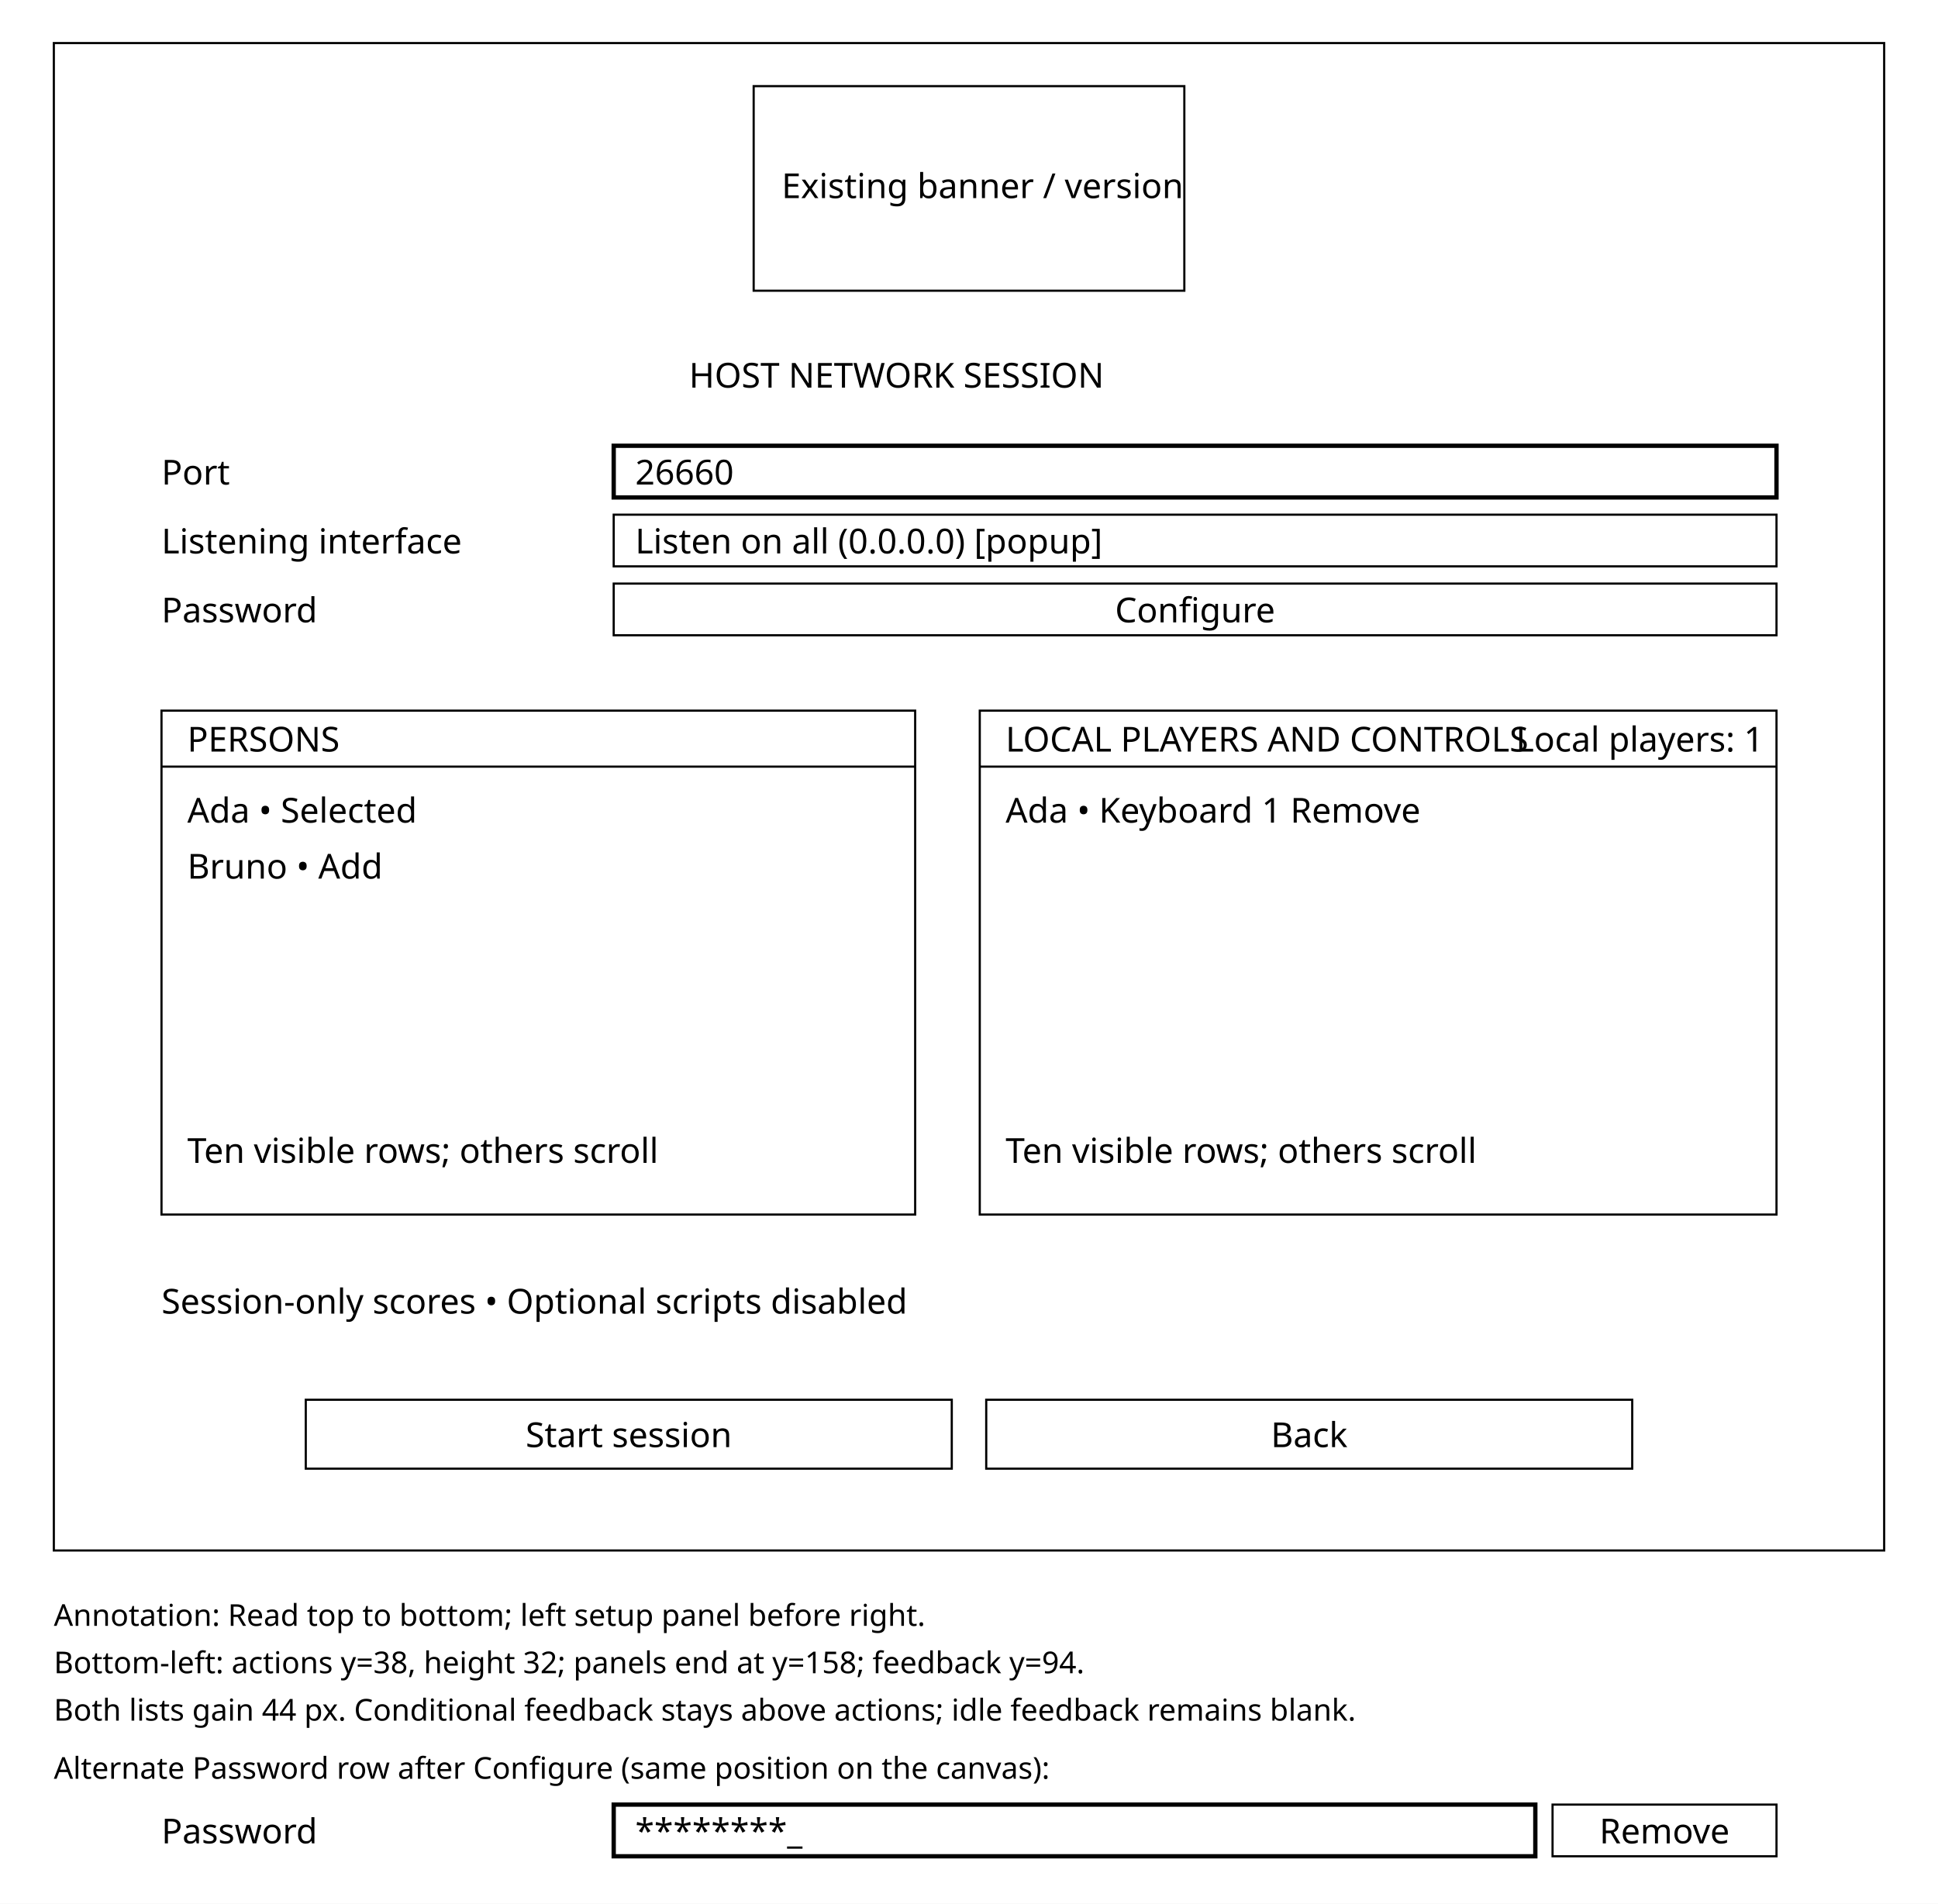
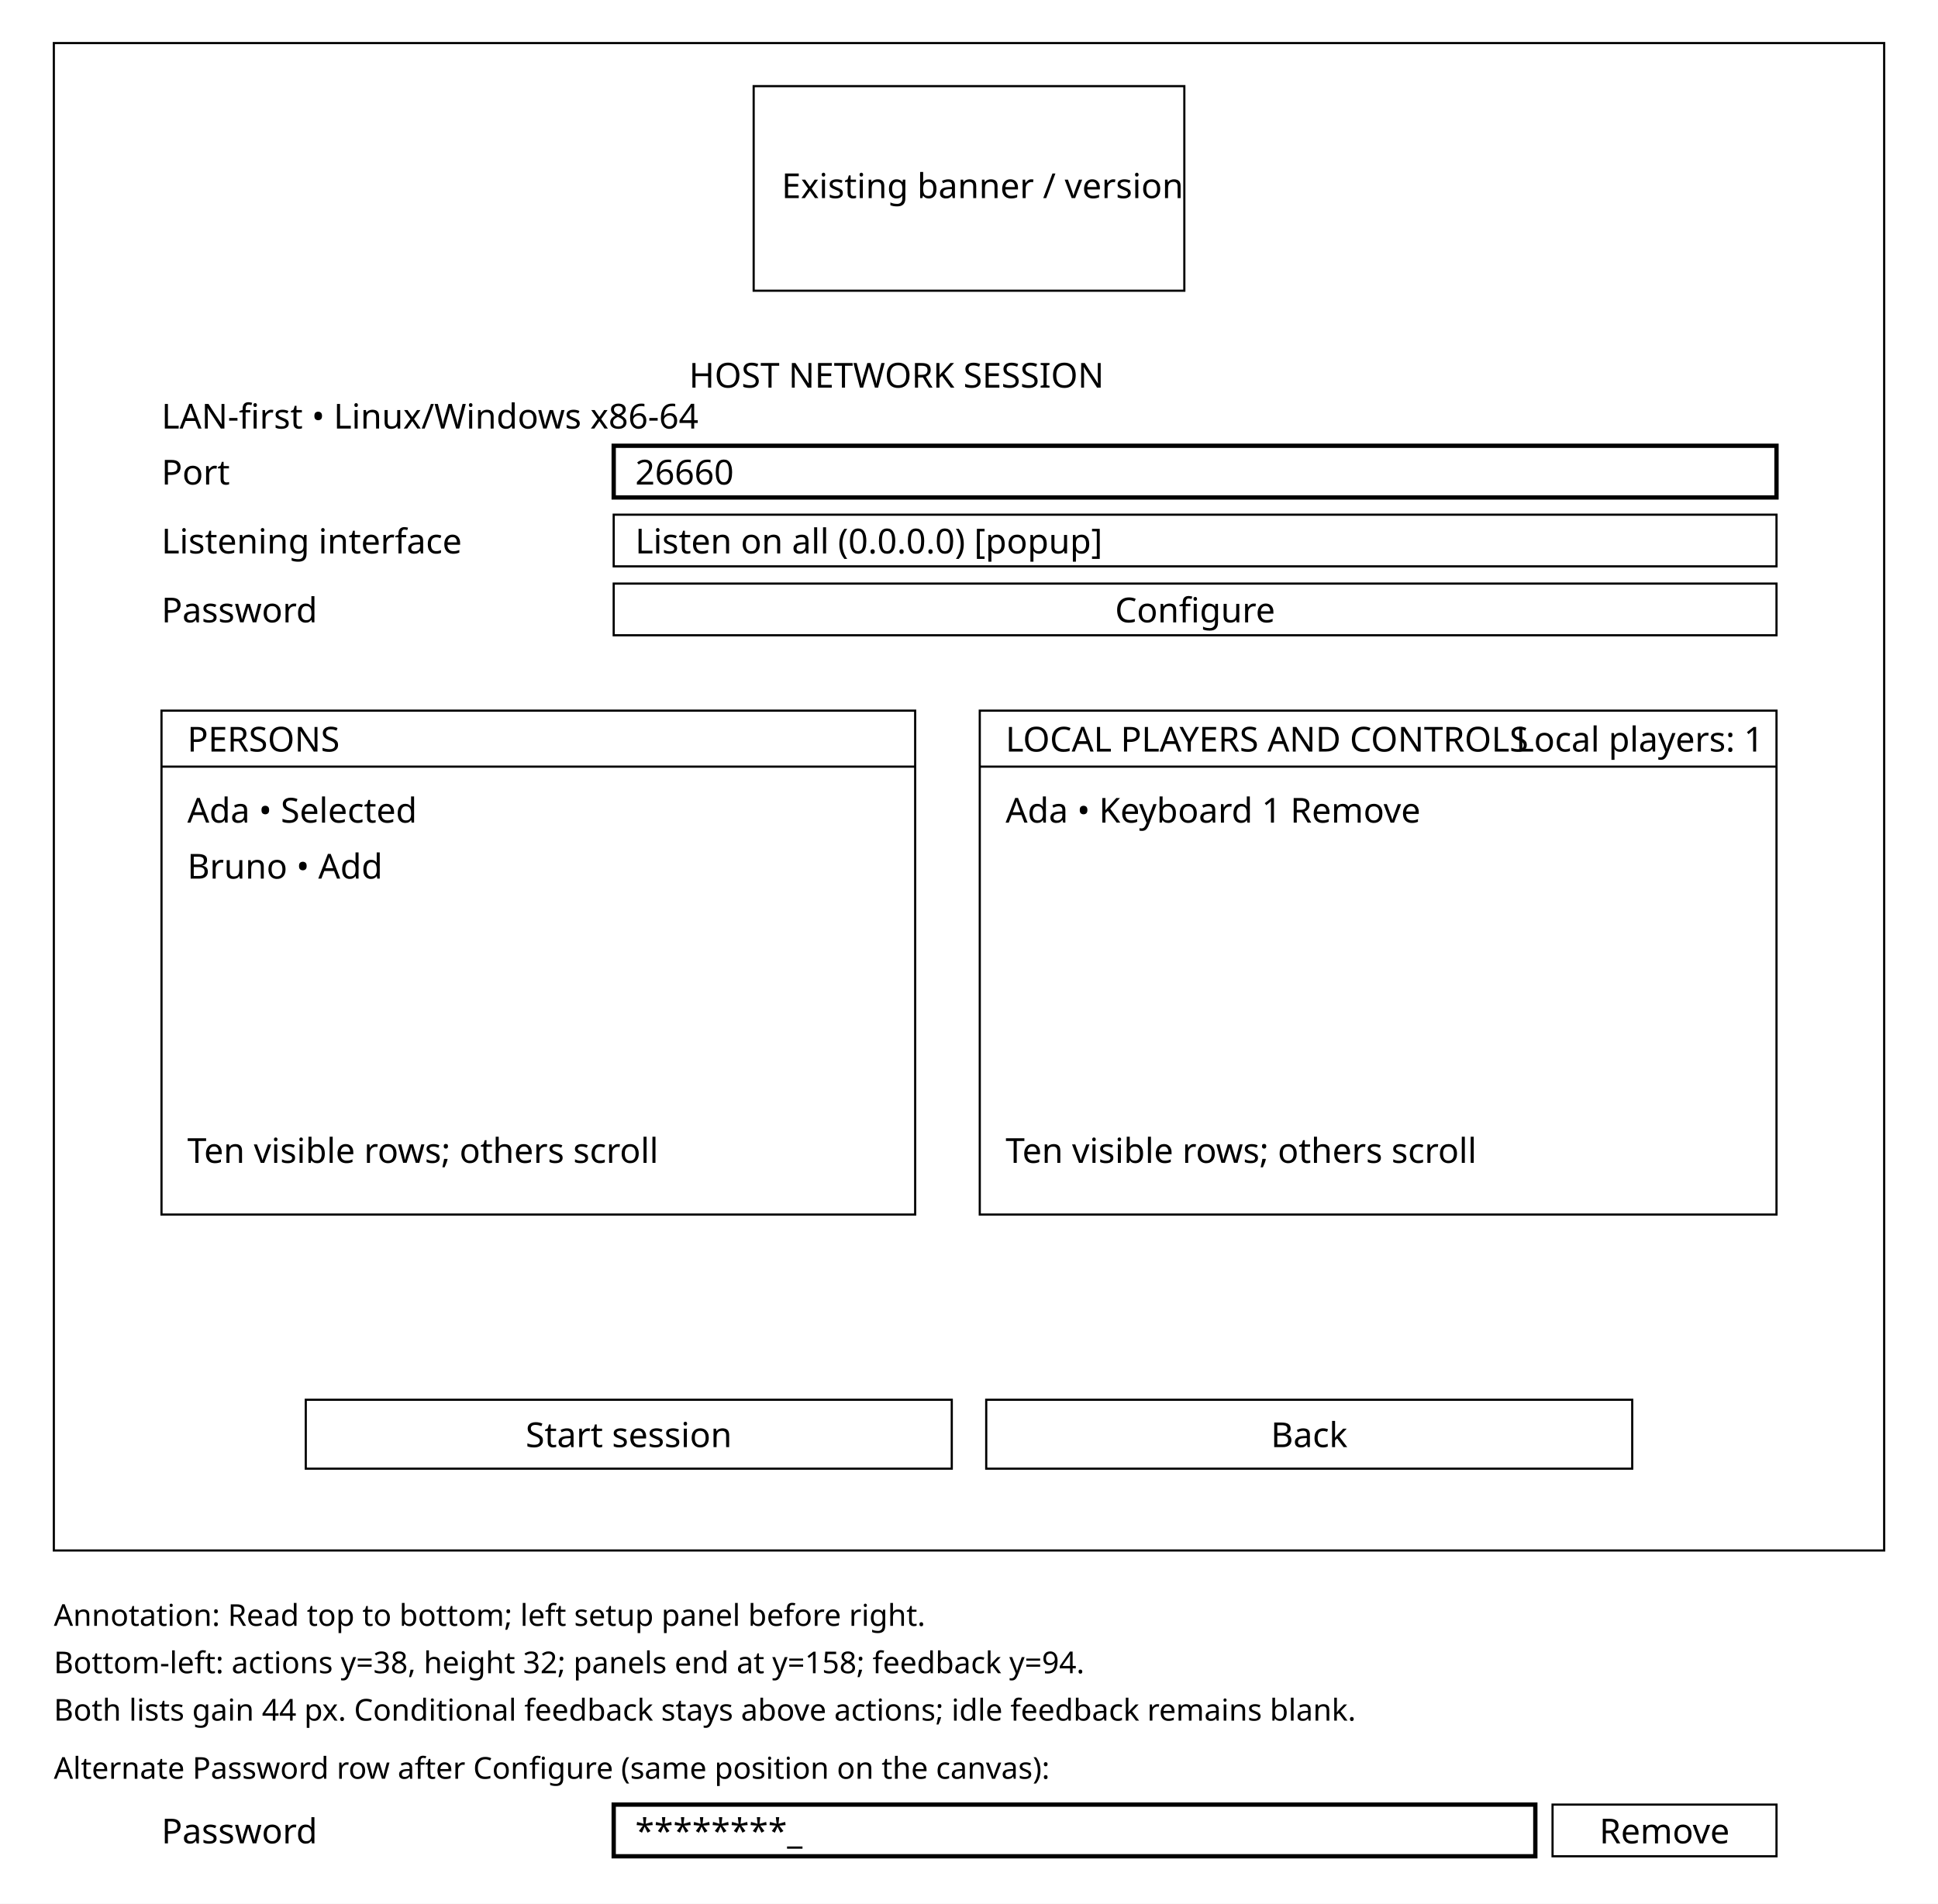
<svg xmlns="http://www.w3.org/2000/svg" width="900" height="884" viewBox="0 0 900 884">
  <rect width="900" height="884" fill="white" />
  <g fill="none" stroke="black">
    <rect x="25" y="20" width="850" height="700" />
    <rect x="350" y="40" width="200" height="95" />
    <rect x="285" y="207" width="540" height="24" stroke-width="2" />
    <rect x="285" y="239" width="540" height="24" />
    <rect x="285" y="271" width="540" height="24" />
    <rect x="75" y="330" width="350" height="234" />
    <rect x="455" y="330" width="370" height="234" />
    <path d="M75 356H425 M455 356H825" />
    <rect x="142" y="650" width="300" height="32" />
    <rect x="458" y="650" width="300" height="32" />
  </g>
  <g fill="black" font-family="sans-serif" font-size="16">
    <text x="363" y="92">Existing banner / version</text>
    <text x="320" y="180">HOST NETWORK SESSION</text>
+     <text x="75" y="199">LAN-first • Linux/Windows x86-64</text>
    <text x="75" y="225">Port</text>
    <text x="295" y="225">26660</text>
    <text x="75" y="257">Listening interface</text>
    <text x="295" y="257">Listen on all (0.0.0.0) [popup]</text>
    <text x="75" y="289">Password</text>
    <text x="555" y="289" text-anchor="middle">Configure</text>
    <text x="87" y="349">PERSONS</text>
    <text x="467" y="349" textLength="208" lengthAdjust="spacingAndGlyphs">LOCAL PLAYERS AND CONTROLS</text>
    <text x="819" y="349" text-anchor="end" textLength="128" lengthAdjust="spacingAndGlyphs">Local players: 1</text>
    <text x="87" y="382">Ada • Selected</text>
    <text x="467" y="382">Ada • Keyboard 1       Remove</text>
    <text x="87" y="408">Bruno • Add</text>
    <text x="87" y="540">Ten visible rows; others scroll</text>
    <text x="467" y="540">Ten visible rows; others scroll</text>
-     <text x="75" y="610">Session-only scores • Optional scripts disabled</text>
    <text x="292" y="672" text-anchor="middle">Start session</text>
    <text x="608" y="672" text-anchor="middle">Back</text>
  </g>
  <g font-family="sans-serif" font-size="14">
    <text x="25" y="755">Annotation: Read top to bottom; left setup panel before right.</text>
    <text x="25" y="777">Bottom-left: actions y=38, height 32; panels end at y=158; feedback y=94.</text>
    <text x="25" y="799">Both lists gain 44 px. Conditional feedback stays above actions; idle feedback remains blank.</text>
    <text x="25" y="826">Alternate Password row after Configure (same position on the canvas):</text>
  </g>
  <g fill="none" stroke="black">
    <rect x="285" y="838" width="428" height="24" stroke-width="2" />
    <rect x="721" y="838" width="104" height="24" />
  </g>
  <g fill="black" font-family="sans-serif" font-size="16">
    <text x="75" y="856">Password</text>
    <text x="295" y="856">********_</text>
    <text x="773" y="856" text-anchor="middle">Remove</text>
  </g>
</svg>
